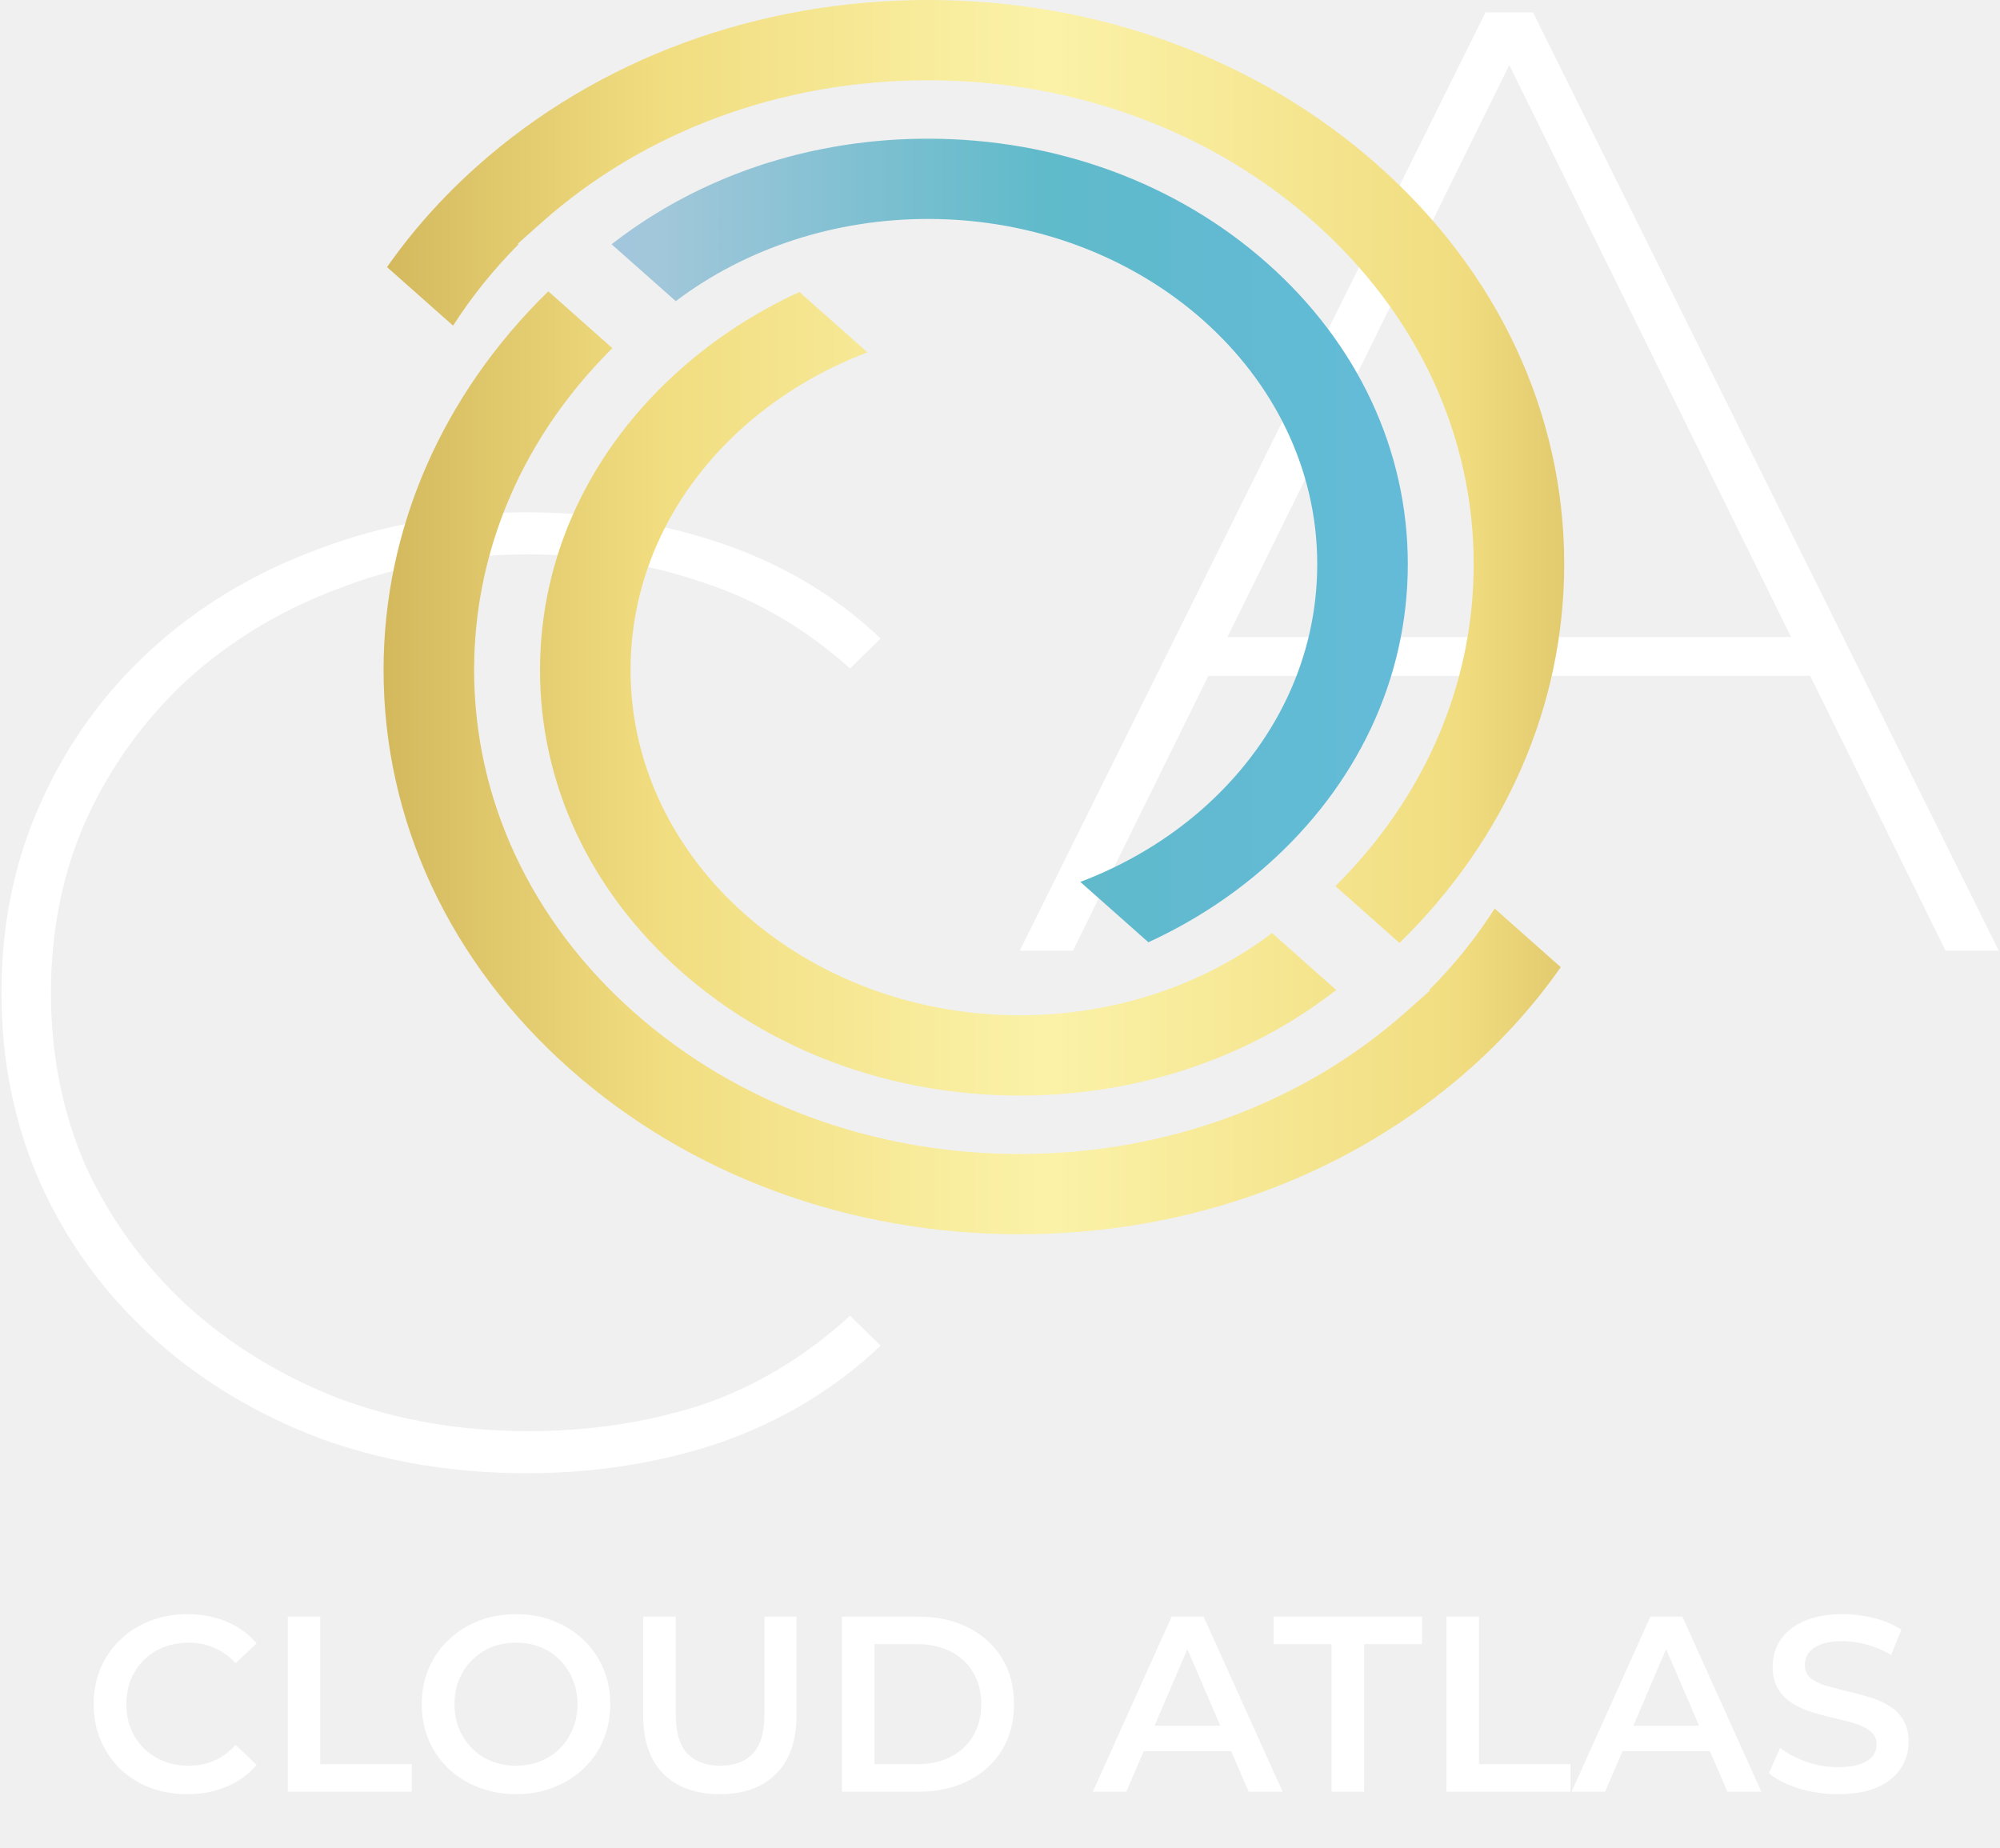
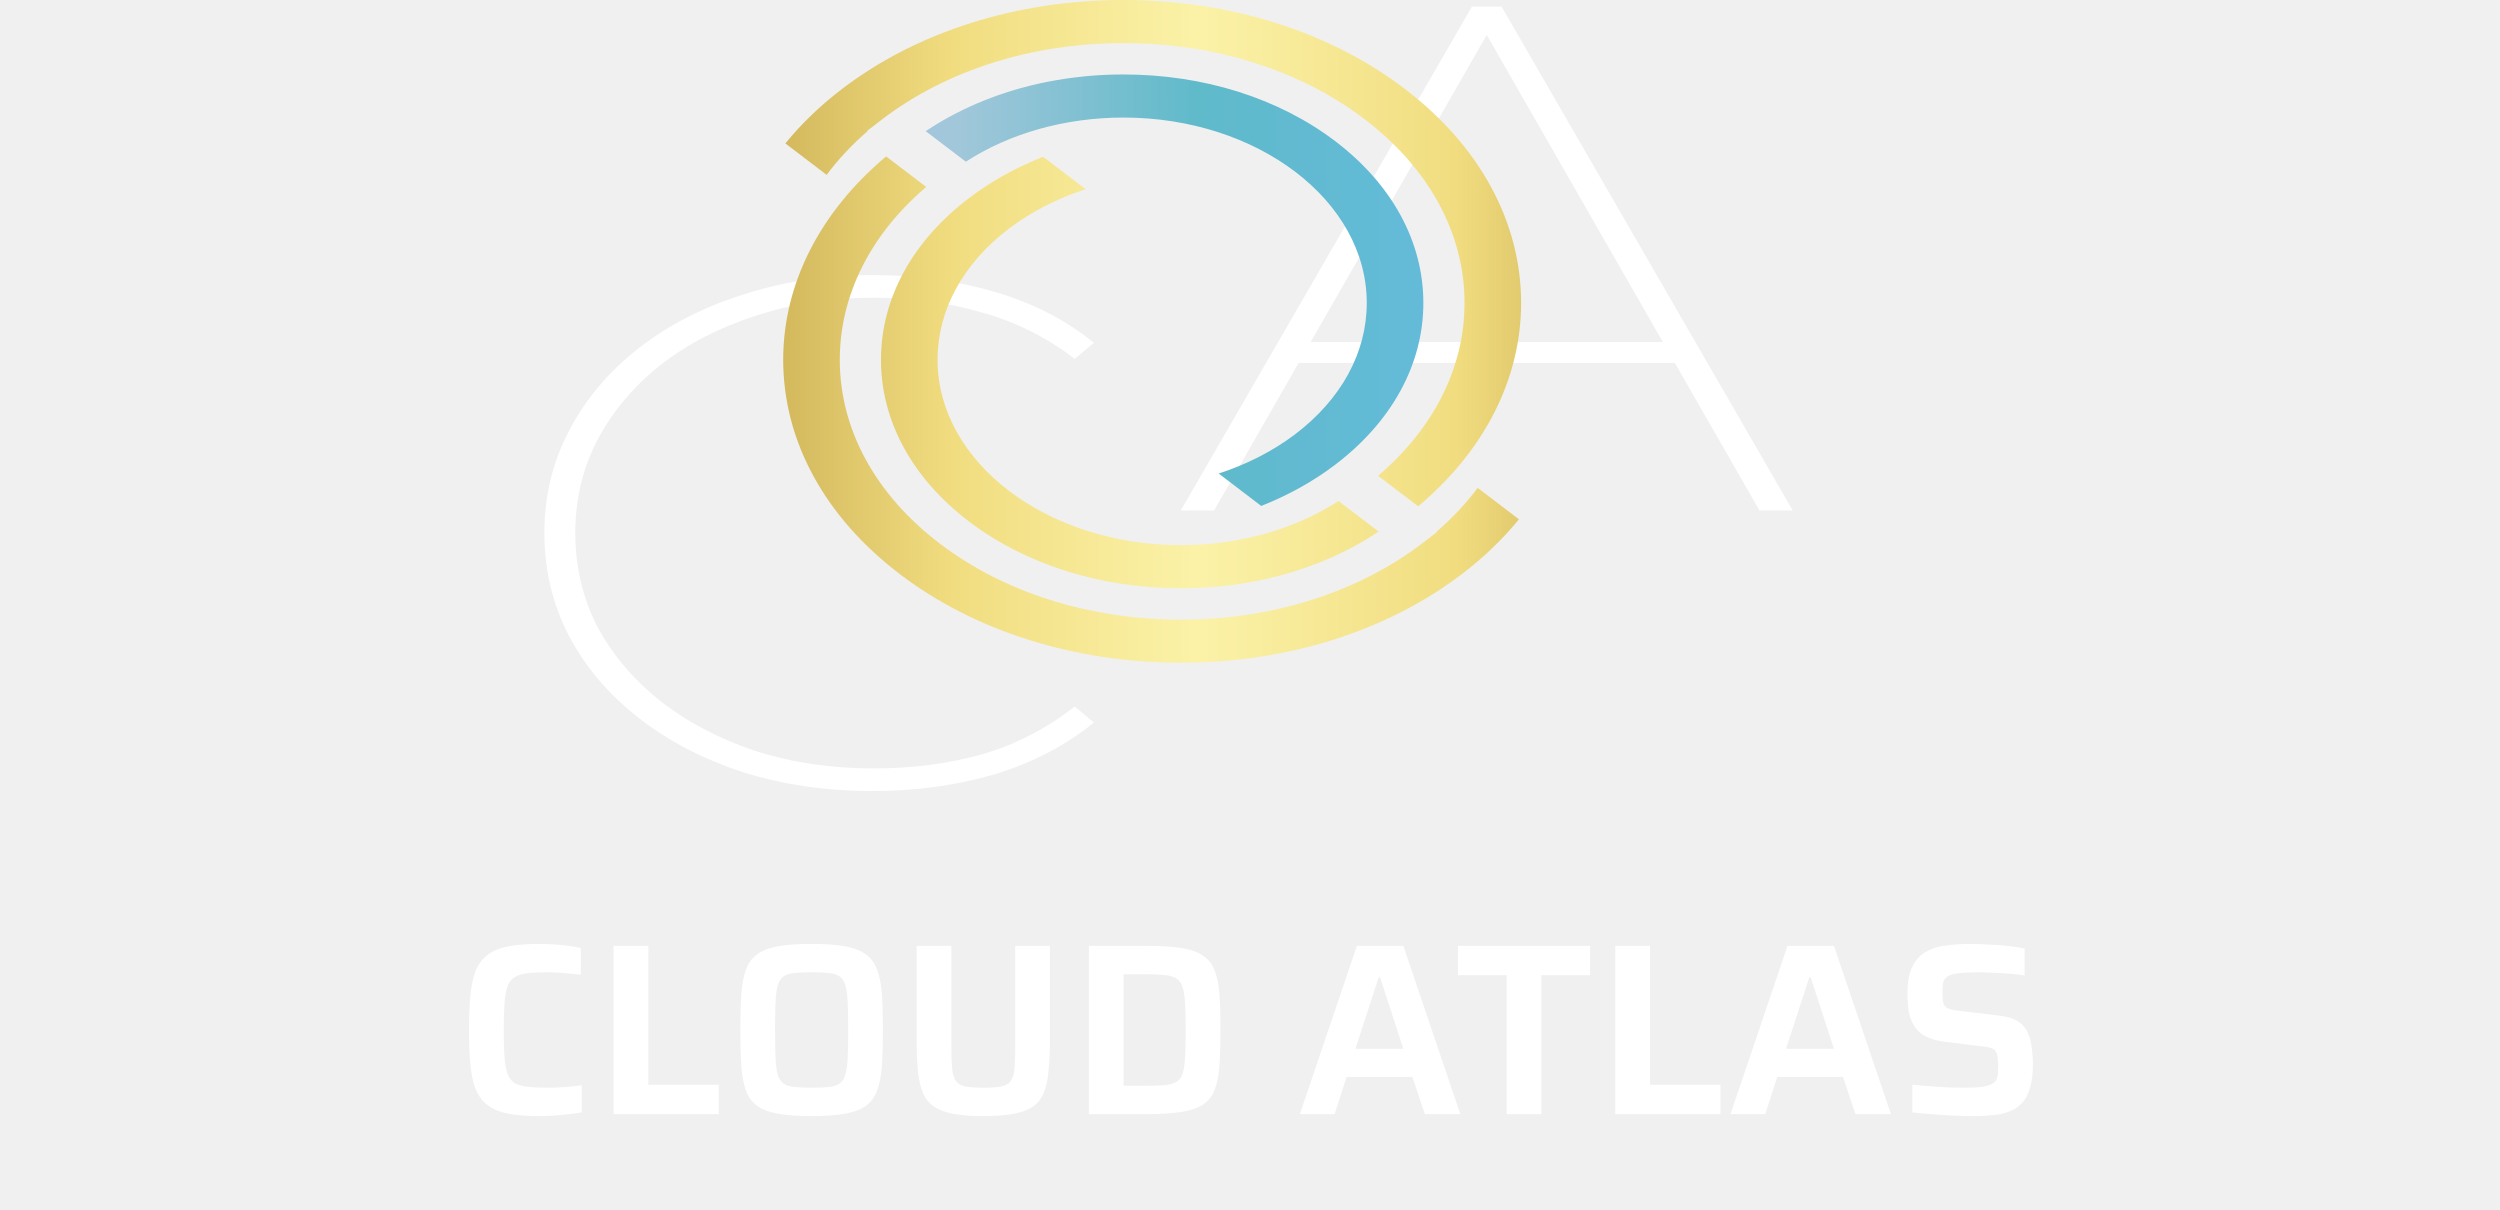
- <svg xmlns="http://www.w3.org/2000/svg" width="144" height="133" viewBox="0 0 144 133" fill="none">
-   <path d="M37.937 106.071C32.557 106.071 27.562 105.224 22.951 103.53C18.339 101.771 14.322 99.329 10.899 96.202C7.475 93.075 4.82 89.426 2.934 85.257C1.047 81.023 0.104 76.43 0.104 71.479C0.104 66.528 1.047 61.968 2.934 57.798C4.82 53.564 7.475 49.883 10.899 46.756C14.322 43.629 18.339 41.219 22.951 39.525C27.562 37.766 32.557 36.887 37.937 36.887C42.898 36.887 47.579 37.636 51.98 39.134C56.382 40.633 60.19 42.913 63.404 45.974L61.203 48.124C57.919 45.193 54.321 43.108 50.408 41.87C46.566 40.567 42.444 39.916 38.042 39.916C33.151 39.916 28.61 40.73 24.418 42.359C20.226 43.922 16.558 46.137 13.414 49.004C10.34 51.87 7.929 55.225 6.182 59.069C4.506 62.847 3.667 66.984 3.667 71.479C3.667 75.974 4.506 80.143 6.182 83.987C7.929 87.765 10.34 91.088 13.414 93.954C16.558 96.82 20.226 99.068 24.418 100.697C28.61 102.26 33.151 103.042 38.042 103.042C42.444 103.042 46.566 102.423 50.408 101.185C54.321 99.882 57.919 97.733 61.203 94.736L63.404 96.886C60.19 99.947 56.382 102.26 51.98 103.824C47.579 105.322 42.898 106.071 37.937 106.071Z" fill="white" />
-   <path d="M73.42 68.452L106.958 0.89H110.374L143.913 68.452H140.083L107.89 3.11H109.443L77.25 68.452H73.42ZM85.014 48.666L86.359 45.867H130.663L132.009 48.666H85.014Z" fill="white" />
-   <path d="M107.619 65.418C106.283 67.507 104.703 69.472 102.906 71.277L102.956 71.321L101.289 72.806C93.859 79.434 83.963 83.087 73.426 83.087C62.932 83.087 53.064 79.461 45.644 72.881C38.224 66.301 34.136 57.55 34.136 48.245C34.136 47.559 34.159 46.86 34.206 46.169C34.211 46.074 34.218 45.978 34.225 45.879L34.228 45.852C34.232 45.789 34.237 45.726 34.242 45.661L34.244 45.63C34.256 45.488 34.27 45.342 34.284 45.198C34.296 45.081 34.308 44.955 34.322 44.829C34.343 44.644 34.365 44.456 34.388 44.267C34.402 44.158 34.416 44.036 34.435 43.917C34.454 43.764 34.48 43.592 34.506 43.42C34.523 43.324 34.537 43.232 34.553 43.137C34.577 42.98 34.608 42.806 34.641 42.632C34.657 42.539 34.676 42.437 34.695 42.336C34.712 42.252 34.728 42.164 34.747 42.078C34.768 41.967 34.794 41.839 34.821 41.715C34.844 41.606 34.87 41.486 34.897 41.367C34.928 41.231 34.958 41.094 34.993 40.956C35.218 40.006 35.495 39.052 35.812 38.123L35.821 38.098C35.861 37.976 35.904 37.852 35.949 37.731C35.984 37.628 36.022 37.521 36.062 37.414C36.284 36.806 36.532 36.192 36.795 35.596C36.83 35.515 36.868 35.427 36.908 35.341C36.949 35.248 36.991 35.154 37.036 35.057C37.088 34.942 37.148 34.816 37.209 34.688C37.254 34.592 37.305 34.485 37.358 34.378L37.381 34.33C37.455 34.185 37.526 34.04 37.599 33.896C37.653 33.789 37.708 33.684 37.764 33.577C38.755 31.681 39.957 29.849 41.333 28.129L41.555 27.856C41.711 27.666 41.867 27.479 42.023 27.294C42.099 27.209 42.177 27.114 42.258 27.024C42.43 26.827 42.603 26.632 42.778 26.439C42.879 26.328 42.983 26.213 43.09 26.102C43.184 25.997 43.293 25.886 43.4 25.772C43.503 25.661 43.612 25.55 43.721 25.441C43.842 25.317 43.965 25.192 44.09 25.068L39.476 20.975C31.822 28.45 27.617 38.1 27.617 48.245C27.617 59.097 32.382 69.296 41.034 76.969C49.687 84.642 61.188 88.867 73.425 88.867C85.7 88.867 97.23 84.617 105.887 76.902C108.358 74.703 110.536 72.262 112.373 69.636L107.619 65.418Z" fill="url(#paint0_linear_514_63)" />
-   <path d="M48.997 69.907C55.521 75.693 64.197 78.88 73.426 78.88C73.715 78.88 74.003 78.876 74.294 78.87C74.439 78.868 74.578 78.864 74.72 78.86H74.742C74.955 78.851 75.165 78.843 75.378 78.832C75.548 78.823 75.716 78.816 75.883 78.805C75.971 78.799 76.045 78.794 76.115 78.79L76.231 78.782C76.385 78.771 76.543 78.758 76.7 78.744C76.839 78.733 76.969 78.723 77.101 78.71C77.198 78.702 77.281 78.694 77.361 78.685L77.536 78.668C77.65 78.656 77.763 78.643 77.879 78.629C78.305 78.582 78.726 78.528 79.135 78.467C79.251 78.45 79.365 78.432 79.478 78.415L79.516 78.408C79.608 78.394 79.696 78.381 79.786 78.367L79.831 78.358C79.949 78.339 80.067 78.318 80.183 78.297C80.495 78.243 80.798 78.189 81.101 78.127C81.304 78.088 81.507 78.043 81.708 77.999L81.734 77.993C81.786 77.983 81.836 77.972 81.888 77.959C82.04 77.926 82.174 77.894 82.309 77.863C82.428 77.836 82.538 77.811 82.647 77.783C82.744 77.76 82.827 77.739 82.91 77.718C82.99 77.698 83.055 77.683 83.116 77.666L83.163 77.654C83.248 77.633 83.333 77.61 83.418 77.586C83.56 77.549 83.686 77.515 83.808 77.48C83.908 77.452 83.998 77.427 84.09 77.402C84.381 77.318 84.666 77.232 84.953 77.142C85.033 77.117 85.109 77.094 85.182 77.069L85.239 77.052C85.341 77.02 85.43 76.991 85.518 76.96C85.659 76.914 85.787 76.872 85.915 76.825C86.024 76.79 86.116 76.758 86.209 76.725C86.386 76.662 86.544 76.605 86.705 76.546L87.185 76.364C87.336 76.307 87.483 76.251 87.625 76.192C87.71 76.159 87.781 76.129 87.854 76.1L87.923 76.073C88.039 76.024 88.159 75.974 88.278 75.924C89.004 75.618 89.72 75.287 90.413 74.938C90.489 74.9 90.56 74.863 90.63 74.827C90.791 74.746 90.95 74.662 91.108 74.58L91.898 74.148C92.248 73.951 92.608 73.739 92.998 73.502C93.104 73.434 93.213 73.368 93.319 73.301L93.364 73.273C93.444 73.223 93.525 73.173 93.603 73.12L93.626 73.106C93.686 73.068 93.745 73.03 93.801 72.992L93.823 72.978C93.922 72.915 94.021 72.85 94.118 72.785C94.229 72.711 94.336 72.64 94.44 72.569C94.513 72.519 94.575 72.475 94.638 72.43L94.712 72.38C94.821 72.305 94.929 72.227 95.038 72.15C95.151 72.07 95.26 71.99 95.369 71.91L95.397 71.889C95.606 71.739 95.811 71.584 96.017 71.424C96.079 71.376 96.142 71.327 96.207 71.279L91.586 67.182C86.528 71.005 80.115 73.1 73.428 73.1C57.973 73.1 45.4 61.95 45.4 48.245C45.4 41.566 48.346 35.296 53.695 30.595C56.206 28.389 59.211 26.598 62.458 25.369L57.559 21.024C54.435 22.46 51.583 24.306 49.074 26.518C42.5 32.312 38.88 40.026 38.88 48.245C38.879 56.429 42.473 64.122 48.997 69.907Z" fill="url(#paint1_linear_514_63)" />
-   <path d="M112.622 40.62C112.622 29.77 107.858 19.571 99.206 11.898C90.553 4.225 79.052 0 66.815 0C54.54 0 43.01 4.248 34.353 11.965C31.882 14.163 29.704 16.606 27.866 19.231L32.622 23.448C33.958 21.36 35.54 19.395 37.335 17.59L37.285 17.545L38.952 16.061C46.382 9.43 56.278 5.779 66.815 5.779C77.309 5.779 87.177 9.405 94.597 15.985C102.017 22.566 106.105 31.314 106.105 40.62C106.105 41.31 106.082 42.008 106.035 42.698C106.03 42.79 106.023 42.889 106.016 42.987C106.011 43.057 106.004 43.128 105.999 43.201L105.997 43.235C105.985 43.38 105.971 43.525 105.957 43.667C105.945 43.786 105.933 43.914 105.919 44.04C105.897 44.221 105.876 44.411 105.852 44.6C105.838 44.709 105.824 44.828 105.805 44.95C105.786 45.104 105.76 45.276 105.734 45.447C105.718 45.544 105.703 45.636 105.687 45.728C105.663 45.888 105.632 46.062 105.599 46.235C105.583 46.328 105.564 46.428 105.545 46.531C105.528 46.617 105.512 46.703 105.493 46.789C105.474 46.9 105.446 47.028 105.419 47.152C105.396 47.26 105.37 47.38 105.341 47.499C105.313 47.634 105.282 47.772 105.247 47.91C105.02 48.86 104.745 49.817 104.428 50.744C104.384 50.873 104.341 51.004 104.292 51.136C104.256 51.239 104.218 51.343 104.178 51.452C103.953 52.064 103.708 52.677 103.445 53.27C103.41 53.352 103.372 53.438 103.334 53.524C103.291 53.618 103.249 53.713 103.204 53.809C103.152 53.924 103.091 54.052 103.031 54.178C102.986 54.275 102.935 54.382 102.883 54.489L102.859 54.537C102.786 54.682 102.715 54.826 102.641 54.969C102.587 55.076 102.533 55.183 102.475 55.288C101.484 57.183 100.284 59.018 98.907 60.735L98.687 61.008C98.529 61.201 98.372 61.388 98.216 61.571C98.141 61.658 98.063 61.753 97.982 61.843C97.809 62.04 97.637 62.235 97.462 62.428C97.36 62.539 97.256 62.654 97.15 62.765C97.06 62.864 96.96 62.969 96.861 63.074L96.842 63.093C96.734 63.204 96.627 63.317 96.518 63.426C96.398 63.55 96.275 63.676 96.15 63.8L100.763 67.893C108.418 60.417 112.622 50.767 112.622 40.62Z" fill="url(#paint2_linear_514_63)" />
-   <path d="M77.784 63.498L82.684 67.843C85.808 66.406 88.659 64.56 91.168 62.348C97.742 56.554 101.362 48.838 101.362 40.62C101.362 32.437 97.768 24.744 91.244 18.958C84.719 13.173 76.043 9.986 66.814 9.986C66.526 9.986 66.237 9.99 65.946 9.996C65.802 9.998 65.66 10 65.521 10.006H65.5C65.287 10.015 65.076 10.024 64.863 10.034C64.693 10.042 64.525 10.051 64.357 10.061C64.269 10.065 64.197 10.071 64.126 10.076L64.007 10.084C63.856 10.095 63.697 10.107 63.541 10.12C63.401 10.132 63.272 10.143 63.139 10.155C63.042 10.164 62.959 10.172 62.877 10.181L62.742 10.193C62.725 10.195 62.711 10.198 62.697 10.2C62.583 10.21 62.474 10.222 62.361 10.235C61.935 10.284 61.515 10.338 61.105 10.399C60.989 10.415 60.876 10.432 60.763 10.451L60.725 10.457C60.635 10.47 60.55 10.485 60.465 10.499L60.408 10.507C60.295 10.526 60.181 10.545 60.067 10.566C59.746 10.621 59.443 10.677 59.141 10.738C58.937 10.778 58.734 10.822 58.533 10.866L58.507 10.872C58.455 10.881 58.405 10.893 58.353 10.904C58.202 10.937 58.067 10.969 57.932 11C57.816 11.027 57.705 11.052 57.594 11.082C57.497 11.105 57.414 11.126 57.329 11.147C57.249 11.168 57.187 11.182 57.126 11.199L57.078 11.212C56.993 11.232 56.908 11.253 56.823 11.278C56.681 11.314 56.556 11.35 56.433 11.385C56.334 11.413 56.244 11.438 56.152 11.463C55.861 11.547 55.574 11.633 55.289 11.723C55.211 11.746 55.139 11.769 55.066 11.792L55 11.813C54.903 11.845 54.818 11.872 54.731 11.902C54.582 11.95 54.454 11.994 54.327 12.038C54.22 12.073 54.128 12.107 54.033 12.14C53.856 12.201 53.697 12.26 53.537 12.319L53.057 12.501C52.905 12.558 52.761 12.614 52.617 12.673C52.535 12.707 52.461 12.736 52.387 12.766L52.319 12.793C52.203 12.841 52.082 12.891 51.964 12.942C51.239 13.248 50.519 13.579 49.829 13.927C49.751 13.965 49.682 14 49.611 14.038C49.46 14.116 49.309 14.193 49.16 14.273L48.66 14.542C48.559 14.598 48.45 14.659 48.344 14.718C47.992 14.915 47.632 15.127 47.247 15.364C47.148 15.424 47.048 15.485 46.951 15.546L46.887 15.586C46.797 15.643 46.717 15.693 46.637 15.745L46.604 15.766C46.549 15.802 46.495 15.837 46.44 15.873L46.419 15.888C46.32 15.951 46.221 16.016 46.124 16.081C46.013 16.154 45.909 16.225 45.805 16.297C45.729 16.347 45.668 16.391 45.606 16.433L45.53 16.485C45.422 16.561 45.312 16.636 45.204 16.716C45.081 16.802 44.962 16.89 44.844 16.976C44.634 17.127 44.431 17.282 44.225 17.441C44.161 17.49 44.099 17.538 44.035 17.586L48.656 21.683C53.714 17.861 60.127 15.764 66.814 15.764C82.269 15.764 94.841 26.915 94.841 40.619C94.841 47.3 91.895 53.567 86.547 58.271C84.037 60.478 81.031 62.269 77.784 63.498Z" fill="url(#paint3_linear_514_63)" />
-   <path d="M13.474 129.18C12.514 129.18 11.62 129.024 10.792 128.712C9.976 128.388 9.262 127.938 8.65 127.362C8.05 126.774 7.582 126.084 7.246 125.292C6.91 124.5 6.742 123.636 6.742 122.7C6.742 121.764 6.91 120.9 7.246 120.108C7.582 119.316 8.056 118.632 8.668 118.056C9.28 117.468 9.994 117.018 10.81 116.706C11.626 116.382 12.52 116.22 13.492 116.22C14.524 116.22 15.466 116.4 16.318 116.76C17.17 117.108 17.89 117.63 18.478 118.326L16.966 119.748C16.51 119.256 16 118.89 15.436 118.65C14.872 118.398 14.26 118.272 13.6 118.272C12.94 118.272 12.334 118.38 11.782 118.596C11.242 118.812 10.768 119.118 10.36 119.514C9.964 119.91 9.652 120.378 9.424 120.918C9.208 121.458 9.1 122.052 9.1 122.7C9.1 123.348 9.208 123.942 9.424 124.482C9.652 125.022 9.964 125.49 10.36 125.886C10.768 126.282 11.242 126.588 11.782 126.804C12.334 127.02 12.94 127.128 13.6 127.128C14.26 127.128 14.872 127.008 15.436 126.768C16 126.516 16.51 126.138 16.966 125.634L18.478 127.074C17.89 127.758 17.17 128.28 16.318 128.64C15.466 129 14.518 129.18 13.474 129.18ZM20.72 129V116.4H23.06V127.02H29.648V129H20.72ZM37.171 129.18C36.187 129.18 35.281 129.018 34.453 128.694C33.625 128.37 32.905 127.92 32.293 127.344C31.681 126.756 31.207 126.072 30.871 125.292C30.535 124.5 30.367 123.636 30.367 122.7C30.367 121.764 30.535 120.906 30.871 120.126C31.207 119.334 31.681 118.65 32.293 118.074C32.905 117.486 33.625 117.03 34.453 116.706C35.281 116.382 36.181 116.22 37.153 116.22C38.137 116.22 39.037 116.382 39.853 116.706C40.681 117.03 41.401 117.486 42.013 118.074C42.625 118.65 43.099 119.334 43.435 120.126C43.771 120.906 43.939 121.764 43.939 122.7C43.939 123.636 43.771 124.5 43.435 125.292C43.099 126.084 42.625 126.768 42.013 127.344C41.401 127.92 40.681 128.37 39.853 128.694C39.037 129.018 38.143 129.18 37.171 129.18ZM37.153 127.128C37.789 127.128 38.377 127.02 38.917 126.804C39.457 126.588 39.925 126.282 40.321 125.886C40.717 125.478 41.023 125.01 41.239 124.482C41.467 123.942 41.581 123.348 41.581 122.7C41.581 122.052 41.467 121.464 41.239 120.936C41.023 120.396 40.717 119.928 40.321 119.532C39.925 119.124 39.457 118.812 38.917 118.596C38.377 118.38 37.789 118.272 37.153 118.272C36.517 118.272 35.929 118.38 35.389 118.596C34.861 118.812 34.393 119.124 33.985 119.532C33.589 119.928 33.277 120.396 33.049 120.936C32.833 121.464 32.725 122.052 32.725 122.7C32.725 123.336 32.833 123.924 33.049 124.464C33.277 125.004 33.589 125.478 33.985 125.886C34.381 126.282 34.849 126.588 35.389 126.804C35.929 127.02 36.517 127.128 37.153 127.128ZM51.837 129.18C50.109 129.18 48.754 128.694 47.77 127.722C46.797 126.75 46.312 125.346 46.312 123.51V116.4H48.651V123.42C48.651 124.716 48.928 125.658 49.48 126.246C50.044 126.834 50.836 127.128 51.855 127.128C52.876 127.128 53.661 126.834 54.214 126.246C54.766 125.658 55.041 124.716 55.041 123.42V116.4H57.346V123.51C57.346 125.346 56.853 126.75 55.87 127.722C54.898 128.694 53.553 129.18 51.837 129.18ZM60.623 129V116.4H66.131C67.499 116.4 68.699 116.664 69.731 117.192C70.763 117.72 71.567 118.452 72.143 119.388C72.719 120.324 73.007 121.428 73.007 122.7C73.007 123.96 72.719 125.064 72.143 126.012C71.567 126.948 70.763 127.68 69.731 128.208C68.699 128.736 67.499 129 66.131 129H60.623ZM62.963 127.02H66.023C66.971 127.02 67.787 126.84 68.471 126.48C69.167 126.12 69.701 125.616 70.073 124.968C70.457 124.32 70.649 123.564 70.649 122.7C70.649 121.824 70.457 121.068 70.073 120.432C69.701 119.784 69.167 119.28 68.471 118.92C67.787 118.56 66.971 118.38 66.023 118.38H62.963V127.02ZM78.686 129L84.356 116.4H86.66L92.348 129H89.9L85.022 117.642H85.958L81.098 129H78.686ZM81.296 126.084L81.926 124.248H88.73L89.36 126.084H81.296ZM95.874 129V118.38H91.698V116.4H102.39V118.38H98.214V129H95.874ZM104.146 129V116.4H106.486V127.02H113.074V129H104.146ZM113.157 129L118.827 116.4H121.131L126.819 129H124.371L119.493 117.642H120.429L115.569 129H113.157ZM115.767 126.084L116.397 124.248H123.201L123.831 126.084H115.767ZM132.327 129.18C131.343 129.18 130.401 129.042 129.501 128.766C128.601 128.478 127.887 128.112 127.359 127.668L128.169 125.85C128.673 126.246 129.297 126.576 130.041 126.84C130.785 127.104 131.547 127.236 132.327 127.236C132.987 127.236 133.521 127.164 133.929 127.02C134.337 126.876 134.637 126.684 134.829 126.444C135.021 126.192 135.117 125.91 135.117 125.598C135.117 125.214 134.979 124.908 134.703 124.68C134.427 124.44 134.067 124.254 133.623 124.122C133.191 123.978 132.705 123.846 132.165 123.726C131.637 123.606 131.103 123.468 130.563 123.312C130.035 123.144 129.549 122.934 129.105 122.682C128.673 122.418 128.319 122.07 128.043 121.638C127.767 121.206 127.629 120.654 127.629 119.982C127.629 119.298 127.809 118.674 128.169 118.11C128.541 117.534 129.099 117.078 129.843 116.742C130.599 116.394 131.553 116.22 132.705 116.22C133.461 116.22 134.211 116.316 134.955 116.508C135.699 116.7 136.347 116.976 136.899 117.336L136.161 119.154C135.597 118.818 135.015 118.572 134.415 118.416C133.815 118.248 133.239 118.164 132.687 118.164C132.039 118.164 131.511 118.242 131.103 118.398C130.707 118.554 130.413 118.758 130.221 119.01C130.041 119.262 129.951 119.55 129.951 119.874C129.951 120.258 130.083 120.57 130.347 120.81C130.623 121.038 130.977 121.218 131.409 121.35C131.853 121.482 132.345 121.614 132.885 121.746C133.425 121.866 133.959 122.004 134.487 122.16C135.027 122.316 135.513 122.52 135.945 122.772C136.389 123.024 136.743 123.366 137.007 123.798C137.283 124.23 137.421 124.776 137.421 125.436C137.421 126.108 137.235 126.732 136.863 127.308C136.503 127.872 135.945 128.328 135.189 128.676C134.433 129.012 133.479 129.18 132.327 129.18Z" fill="white" />
+ <svg xmlns="http://www.w3.org/2000/svg" width="184" height="89" viewBox="0 0 184 89" fill="none">
+   <path d="M64.237 58.219C60.8 58.219 57.608 57.755 54.662 56.825C51.716 55.859 49.15 54.519 46.962 52.802C44.775 51.086 43.079 49.084 41.874 46.795C40.669 44.471 40.066 41.95 40.066 39.233C40.066 36.515 40.669 34.012 41.874 31.724C43.079 29.4 44.775 27.38 46.962 25.663C49.15 23.947 51.716 22.624 54.662 21.694C57.608 20.729 60.8 20.246 64.237 20.246C67.406 20.246 70.397 20.657 73.209 21.48C76.021 22.302 78.454 23.553 80.507 25.234L79.101 26.414C77.003 24.805 74.705 23.661 72.205 22.981C69.75 22.266 67.116 21.909 64.304 21.909C61.179 21.909 58.278 22.356 55.6 23.25C52.922 24.108 50.578 25.323 48.569 26.897C46.605 28.47 45.065 30.311 43.949 32.421C42.878 34.495 42.342 36.766 42.342 39.233C42.342 41.7 42.878 43.988 43.949 46.098C45.065 48.172 46.605 49.995 48.569 51.569C50.578 53.142 52.922 54.376 55.6 55.27C58.278 56.128 61.179 56.557 64.304 56.557C67.116 56.557 69.75 56.217 72.205 55.538C74.705 54.823 77.003 53.643 79.101 51.998L80.507 53.178C78.454 54.858 76.021 56.128 73.209 56.986C70.397 57.808 67.406 58.219 64.237 58.219Z" fill="white" />
+   <path d="M86.907 37.571L108.334 0.488H110.516L131.944 37.571H129.497L108.929 1.707H109.921L89.354 37.571H86.907ZM94.314 26.711L95.174 25.175H123.479L124.338 26.711H94.314Z" fill="white" />
+   <path d="M108.756 35.906C107.902 37.053 106.893 38.131 105.745 39.122L105.777 39.146L104.712 39.961C99.965 43.599 93.643 45.604 86.911 45.604C80.206 45.604 73.902 43.614 69.161 40.002C64.421 36.391 61.808 31.588 61.808 26.48C61.808 26.104 61.823 25.72 61.853 25.341C61.856 25.289 61.861 25.236 61.866 25.182L61.867 25.167C61.87 25.132 61.873 25.098 61.876 25.062L61.878 25.045C61.885 24.967 61.895 24.887 61.903 24.808C61.911 24.744 61.918 24.674 61.928 24.605C61.941 24.504 61.955 24.4 61.97 24.297C61.979 24.237 61.988 24.17 62 24.105C62.012 24.021 62.029 23.926 62.045 23.832C62.056 23.779 62.065 23.729 62.075 23.677C62.09 23.59 62.11 23.495 62.131 23.399C62.142 23.349 62.154 23.292 62.166 23.237C62.176 23.191 62.187 23.143 62.199 23.095C62.212 23.034 62.229 22.964 62.246 22.896C62.261 22.836 62.278 22.77 62.294 22.705C62.314 22.63 62.334 22.555 62.356 22.48C62.5 21.958 62.677 21.434 62.879 20.924L62.885 20.911C62.911 20.844 62.938 20.776 62.967 20.709C62.989 20.653 63.013 20.594 63.039 20.536C63.181 20.202 63.34 19.865 63.507 19.538C63.53 19.493 63.554 19.445 63.58 19.398C63.605 19.347 63.633 19.295 63.661 19.242C63.695 19.179 63.733 19.11 63.772 19.039C63.8 18.986 63.834 18.928 63.867 18.869L63.882 18.843C63.929 18.763 63.974 18.684 64.021 18.605C64.056 18.546 64.091 18.488 64.127 18.43C64.76 17.389 65.527 16.383 66.406 15.439L66.549 15.29C66.648 15.185 66.748 15.082 66.848 14.981C66.896 14.934 66.946 14.882 66.997 14.833C67.108 14.725 67.218 14.618 67.33 14.512C67.395 14.451 67.461 14.387 67.529 14.326C67.59 14.269 67.659 14.208 67.727 14.146C67.793 14.085 67.863 14.024 67.932 13.964C68.01 13.896 68.088 13.827 68.168 13.759L65.22 11.512C60.33 15.615 57.644 20.912 57.644 26.481C57.644 32.437 60.688 38.035 66.216 42.246C71.744 46.458 79.092 48.777 86.91 48.777C94.752 48.777 102.119 46.444 107.65 42.209C109.228 41.002 110.62 39.662 111.794 38.221L108.756 35.906Z" fill="url(#paint0_linear_656_54)" />
+   <path d="M71.303 38.37C75.471 41.546 81.014 43.295 86.911 43.295C87.095 43.295 87.279 43.293 87.465 43.29C87.558 43.288 87.647 43.286 87.737 43.284H87.751C87.887 43.279 88.022 43.275 88.157 43.269C88.266 43.264 88.374 43.26 88.481 43.254C88.537 43.251 88.584 43.248 88.629 43.246L88.703 43.241C88.801 43.235 88.902 43.228 89.002 43.22C89.091 43.215 89.174 43.209 89.259 43.202C89.32 43.197 89.374 43.193 89.425 43.188L89.537 43.179C89.609 43.172 89.681 43.165 89.756 43.157C90.028 43.132 90.296 43.102 90.558 43.068C90.632 43.059 90.705 43.049 90.777 43.039L90.802 43.036C90.86 43.028 90.916 43.021 90.974 43.013L91.002 43.008C91.078 42.998 91.154 42.987 91.227 42.975C91.427 42.945 91.62 42.916 91.814 42.882C91.944 42.86 92.073 42.836 92.202 42.812L92.219 42.808C92.252 42.803 92.283 42.797 92.317 42.79C92.414 42.772 92.5 42.754 92.586 42.737C92.662 42.722 92.732 42.708 92.802 42.693C92.864 42.68 92.917 42.669 92.97 42.657C93.021 42.646 93.062 42.638 93.101 42.629L93.131 42.622C93.186 42.611 93.24 42.598 93.294 42.585C93.385 42.564 93.465 42.546 93.543 42.526C93.607 42.511 93.665 42.498 93.723 42.484C93.909 42.438 94.092 42.391 94.275 42.341C94.326 42.327 94.375 42.315 94.421 42.301L94.458 42.292C94.523 42.274 94.58 42.258 94.636 42.241C94.726 42.216 94.808 42.193 94.89 42.167C94.959 42.148 95.018 42.13 95.077 42.112C95.19 42.078 95.291 42.047 95.394 42.014L95.701 41.914C95.798 41.883 95.891 41.852 95.982 41.82C96.036 41.801 96.082 41.785 96.129 41.769L96.172 41.754C96.247 41.728 96.323 41.7 96.399 41.672C96.863 41.505 97.321 41.323 97.763 41.132C97.812 41.111 97.857 41.09 97.902 41.071C98.005 41.026 98.106 40.98 98.207 40.935L98.712 40.698C98.936 40.59 99.165 40.473 99.415 40.343C99.483 40.306 99.552 40.269 99.62 40.233L99.649 40.218C99.7 40.19 99.751 40.162 99.801 40.134L99.816 40.126C99.854 40.105 99.892 40.084 99.928 40.063L99.942 40.055C100.005 40.021 100.069 39.985 100.13 39.95C100.202 39.909 100.27 39.87 100.336 39.831C100.383 39.803 100.422 39.779 100.463 39.755L100.51 39.727C100.579 39.686 100.649 39.643 100.718 39.601C100.791 39.557 100.86 39.513 100.93 39.47L100.948 39.458C101.081 39.375 101.212 39.29 101.344 39.203C101.383 39.176 101.424 39.15 101.465 39.123L98.513 36.874C95.281 38.973 91.184 40.122 86.912 40.122C77.037 40.122 69.005 34.003 69.005 26.48C69.005 22.814 70.887 19.373 74.304 16.793C75.909 15.582 77.829 14.599 79.903 13.924L76.773 11.539C74.777 12.328 72.955 13.341 71.352 14.555C67.152 17.735 64.84 21.969 64.84 26.48C64.839 30.972 67.135 35.195 71.303 38.37Z" fill="url(#paint1_linear_656_54)" />
+   <path d="M111.953 22.295C111.953 16.34 108.909 10.742 103.381 6.531C97.853 2.319 90.505 0 82.687 0C74.844 0 67.478 2.332 61.947 6.567C60.368 7.773 58.977 9.114 57.803 10.556L60.841 12.87C61.695 11.724 62.706 10.645 63.852 9.654L63.821 9.63L64.886 8.815C69.632 5.176 75.955 3.172 82.687 3.172C89.391 3.172 95.696 5.162 100.436 8.774C105.177 12.386 107.789 17.187 107.789 22.295C107.789 22.674 107.774 23.057 107.744 23.436C107.741 23.486 107.736 23.54 107.732 23.595C107.729 23.633 107.724 23.672 107.721 23.712L107.72 23.73C107.712 23.81 107.703 23.889 107.694 23.968C107.687 24.033 107.679 24.103 107.67 24.172C107.656 24.271 107.642 24.376 107.627 24.48C107.618 24.54 107.609 24.605 107.597 24.672C107.585 24.756 107.569 24.851 107.552 24.945C107.541 24.998 107.532 25.048 107.522 25.099C107.507 25.186 107.487 25.282 107.466 25.377C107.455 25.428 107.443 25.483 107.431 25.54C107.42 25.587 107.41 25.634 107.398 25.681C107.385 25.742 107.368 25.812 107.351 25.88C107.336 25.94 107.319 26.006 107.301 26.071C107.283 26.145 107.263 26.221 107.24 26.297C107.095 26.818 106.92 27.343 106.718 27.852C106.689 27.923 106.662 27.994 106.63 28.067C106.608 28.123 106.583 28.181 106.558 28.241C106.414 28.577 106.257 28.913 106.089 29.239C106.067 29.284 106.043 29.331 106.019 29.378C105.991 29.43 105.964 29.481 105.935 29.534C105.902 29.598 105.863 29.668 105.825 29.737C105.796 29.79 105.763 29.849 105.73 29.907L105.715 29.934C105.668 30.013 105.623 30.093 105.576 30.171C105.541 30.23 105.506 30.288 105.47 30.346C104.837 31.386 104.07 32.393 103.19 33.336L103.05 33.486C102.948 33.591 102.849 33.694 102.749 33.794C102.7 33.843 102.651 33.894 102.599 33.944C102.489 34.052 102.378 34.159 102.267 34.265C102.202 34.326 102.135 34.389 102.067 34.45C102.01 34.504 101.946 34.562 101.883 34.619L101.871 34.63C101.801 34.691 101.733 34.753 101.664 34.813C101.587 34.881 101.508 34.95 101.428 35.018L104.376 37.264C109.267 33.161 111.953 27.865 111.953 22.295Z" fill="url(#paint2_linear_656_54)" />
+   <path d="M89.695 34.852L92.825 37.237C94.821 36.449 96.643 35.435 98.246 34.221C102.446 31.041 104.759 26.806 104.759 22.295C104.759 17.804 102.462 13.581 98.294 10.406C94.126 7.23 88.583 5.481 82.686 5.481C82.502 5.481 82.317 5.483 82.132 5.486C82.04 5.488 81.949 5.489 81.86 5.492H81.846C81.71 5.497 81.576 5.502 81.44 5.507C81.331 5.512 81.224 5.517 81.117 5.522C81.061 5.525 81.014 5.528 80.969 5.53L80.893 5.535C80.796 5.541 80.695 5.548 80.595 5.554C80.506 5.561 80.423 5.567 80.338 5.574C80.276 5.579 80.223 5.583 80.171 5.588L80.085 5.595C80.074 5.596 80.065 5.597 80.056 5.598C79.983 5.604 79.914 5.611 79.841 5.618C79.569 5.644 79.301 5.674 79.039 5.708C78.965 5.717 78.892 5.726 78.82 5.736L78.796 5.74C78.739 5.747 78.684 5.755 78.63 5.763L78.594 5.767C78.521 5.778 78.449 5.788 78.376 5.8C78.17 5.829 77.977 5.86 77.784 5.894C77.654 5.916 77.524 5.94 77.395 5.964L77.379 5.968C77.346 5.972 77.314 5.979 77.281 5.985C77.184 6.003 77.098 6.02 77.011 6.038C76.937 6.053 76.867 6.066 76.796 6.082C76.734 6.095 76.681 6.107 76.626 6.118C76.575 6.13 76.536 6.138 76.496 6.147L76.466 6.154C76.412 6.165 76.358 6.177 76.303 6.19C76.213 6.21 76.133 6.23 76.054 6.249C75.99 6.264 75.933 6.278 75.874 6.292C75.689 6.338 75.505 6.385 75.323 6.434C75.273 6.447 75.227 6.46 75.181 6.473L75.138 6.484C75.077 6.501 75.022 6.516 74.966 6.532C74.871 6.559 74.79 6.583 74.708 6.607C74.64 6.627 74.581 6.645 74.521 6.663C74.407 6.697 74.306 6.729 74.204 6.761L73.897 6.862C73.8 6.893 73.708 6.924 73.616 6.956C73.563 6.974 73.516 6.991 73.469 7.007L73.425 7.022C73.351 7.048 73.274 7.076 73.199 7.103C72.735 7.272 72.276 7.453 71.835 7.644C71.785 7.665 71.741 7.684 71.696 7.705C71.599 7.748 71.502 7.79 71.407 7.834L71.088 7.982C71.023 8.013 70.954 8.046 70.886 8.078C70.661 8.186 70.431 8.303 70.185 8.433C70.122 8.466 70.058 8.499 69.996 8.533L69.955 8.555C69.898 8.586 69.847 8.613 69.795 8.642L69.774 8.653C69.739 8.673 69.705 8.693 69.67 8.712L69.656 8.72C69.593 8.755 69.53 8.791 69.468 8.826C69.397 8.867 69.33 8.906 69.264 8.945C69.215 8.973 69.176 8.997 69.137 9.02L69.088 9.048C69.019 9.09 68.949 9.131 68.88 9.175C68.801 9.222 68.725 9.27 68.65 9.318C68.516 9.4 68.386 9.486 68.254 9.573C68.213 9.6 68.174 9.626 68.133 9.653L71.085 11.902C74.317 9.803 78.414 8.652 82.686 8.652C92.56 8.652 100.593 14.773 100.593 22.294C100.593 25.962 98.71 29.401 95.293 31.983C93.689 33.194 91.769 34.177 89.695 34.852Z" fill="url(#paint3_linear_656_54)" />
+   <path d="M39.685 82.144C38.773 82.144 38.011 82.084 37.399 81.964C36.787 81.844 36.289 81.64 35.905 81.352C35.521 81.064 35.227 80.68 35.023 80.2C34.831 79.72 34.699 79.12 34.627 78.4C34.555 77.68 34.519 76.816 34.519 75.808C34.519 74.8 34.555 73.936 34.627 73.216C34.699 72.496 34.831 71.896 35.023 71.416C35.227 70.936 35.521 70.552 35.905 70.264C36.289 69.976 36.787 69.772 37.399 69.652C38.011 69.532 38.773 69.472 39.685 69.472C40.033 69.472 40.393 69.484 40.765 69.508C41.149 69.532 41.515 69.568 41.863 69.616C42.211 69.664 42.505 69.718 42.745 69.778V71.74C42.421 71.704 42.109 71.674 41.809 71.65C41.509 71.614 41.227 71.59 40.963 71.578C40.711 71.566 40.495 71.56 40.315 71.56C39.703 71.56 39.199 71.584 38.803 71.632C38.407 71.68 38.089 71.782 37.849 71.938C37.621 72.082 37.453 72.31 37.345 72.622C37.237 72.922 37.165 73.33 37.129 73.846C37.093 74.362 37.075 75.016 37.075 75.808C37.075 76.588 37.093 77.242 37.129 77.77C37.165 78.286 37.237 78.7 37.345 79.012C37.453 79.312 37.621 79.54 37.849 79.696C38.089 79.84 38.407 79.936 38.803 79.984C39.199 80.032 39.703 80.056 40.315 80.056C40.711 80.056 41.143 80.038 41.611 80.002C42.079 79.966 42.481 79.924 42.817 79.876V81.874C42.553 81.922 42.241 81.964 41.881 82C41.521 82.048 41.149 82.084 40.765 82.108C40.393 82.132 40.033 82.144 39.685 82.144ZM45.163 82V69.616H47.718V79.84H52.903V82H45.163ZM59.726 82.144C58.718 82.144 57.884 82.084 57.224 81.964C56.576 81.844 56.066 81.646 55.694 81.37C55.322 81.082 55.052 80.698 54.884 80.218C54.716 79.726 54.608 79.12 54.56 78.4C54.512 77.68 54.488 76.816 54.488 75.808C54.488 74.8 54.512 73.936 54.56 73.216C54.608 72.496 54.716 71.896 54.884 71.416C55.052 70.924 55.322 70.54 55.694 70.264C56.066 69.976 56.576 69.772 57.224 69.652C57.884 69.532 58.718 69.472 59.726 69.472C60.734 69.472 61.562 69.532 62.21 69.652C62.87 69.772 63.386 69.976 63.758 70.264C64.13 70.54 64.4 70.924 64.568 71.416C64.748 71.896 64.862 72.496 64.91 73.216C64.958 73.936 64.982 74.8 64.982 75.808C64.982 76.816 64.958 77.68 64.91 78.4C64.862 79.12 64.748 79.726 64.568 80.218C64.4 80.698 64.13 81.082 63.758 81.37C63.386 81.646 62.87 81.844 62.21 81.964C61.562 82.084 60.734 82.144 59.726 82.144ZM59.726 80.056C60.254 80.056 60.68 80.038 61.004 80.002C61.34 79.966 61.604 79.882 61.796 79.75C61.988 79.618 62.126 79.402 62.21 79.102C62.306 78.802 62.366 78.388 62.39 77.86C62.414 77.332 62.426 76.648 62.426 75.808C62.426 74.968 62.414 74.284 62.39 73.756C62.366 73.228 62.306 72.814 62.21 72.514C62.126 72.214 61.988 71.998 61.796 71.866C61.604 71.734 61.34 71.65 61.004 71.614C60.68 71.578 60.254 71.56 59.726 71.56C59.21 71.56 58.784 71.578 58.448 71.614C58.124 71.65 57.866 71.734 57.674 71.866C57.482 71.998 57.338 72.214 57.242 72.514C57.158 72.814 57.104 73.228 57.08 73.756C57.056 74.284 57.044 74.968 57.044 75.808C57.044 76.648 57.056 77.332 57.08 77.86C57.104 78.388 57.158 78.802 57.242 79.102C57.338 79.402 57.482 79.618 57.674 79.75C57.866 79.882 58.124 79.966 58.448 80.002C58.784 80.038 59.21 80.056 59.726 80.056ZM72.381 82.144C71.505 82.144 70.773 82.09 70.185 81.982C69.597 81.874 69.123 81.7 68.763 81.46C68.403 81.22 68.127 80.884 67.935 80.452C67.755 80.02 67.629 79.48 67.557 78.832C67.497 78.172 67.467 77.386 67.467 76.474V69.616H70.023V77.122C70.023 77.758 70.041 78.274 70.077 78.67C70.125 79.054 70.215 79.348 70.347 79.552C70.491 79.756 70.725 79.894 71.049 79.966C71.373 80.026 71.817 80.056 72.381 80.056C72.945 80.056 73.383 80.026 73.695 79.966C74.019 79.894 74.253 79.756 74.397 79.552C74.541 79.348 74.631 79.054 74.667 78.67C74.703 78.274 74.721 77.758 74.721 77.122V69.616H77.277V76.474C77.277 77.386 77.241 78.172 77.169 78.832C77.109 79.48 76.989 80.02 76.809 80.452C76.629 80.884 76.359 81.22 75.999 81.46C75.639 81.7 75.165 81.874 74.577 81.982C73.989 82.09 73.257 82.144 72.381 82.144ZM80.143 82V69.616H84.355C85.423 69.616 86.293 69.67 86.965 69.778C87.649 69.886 88.183 70.078 88.567 70.354C88.963 70.618 89.245 70.99 89.413 71.47C89.593 71.938 89.707 72.526 89.755 73.234C89.803 73.942 89.827 74.8 89.827 75.808C89.827 76.816 89.803 77.674 89.755 78.382C89.707 79.09 89.593 79.684 89.413 80.164C89.245 80.632 88.963 81.004 88.567 81.28C88.183 81.544 87.649 81.73 86.965 81.838C86.293 81.946 85.423 82 84.355 82H80.143ZM82.699 79.912H84.211C84.799 79.912 85.279 79.9 85.651 79.876C86.035 79.84 86.335 79.762 86.551 79.642C86.779 79.522 86.941 79.318 87.037 79.03C87.133 78.73 87.193 78.322 87.217 77.806C87.253 77.29 87.271 76.624 87.271 75.808C87.271 75.004 87.253 74.344 87.217 73.828C87.193 73.3 87.127 72.892 87.019 72.604C86.923 72.316 86.761 72.112 86.533 71.992C86.317 71.86 86.023 71.782 85.651 71.758C85.279 71.722 84.799 71.704 84.211 71.704H82.699V79.912ZM95.671 82L99.865 69.616H103.285L107.479 82H104.869L103.951 79.264H99.109L98.227 82H95.671ZM99.757 77.194H103.285L101.575 71.938H101.467L99.757 77.194ZM110.893 82V71.776H107.311V69.616H117.031V71.776H113.449V82H110.893ZM118.885 82V69.616H121.441V79.84H126.625V82H118.885ZM127.365 82L131.559 69.616H134.979L139.173 82H136.563L135.645 79.264H130.803L129.921 82H127.365ZM131.451 77.194H134.979L133.269 71.938H133.161L131.451 77.194ZM145.267 82.144C144.811 82.144 144.307 82.132 143.755 82.108C143.215 82.084 142.687 82.048 142.171 82C141.655 81.964 141.181 81.922 140.749 81.874V79.84C141.193 79.876 141.643 79.912 142.099 79.948C142.567 79.984 143.011 80.014 143.431 80.038C143.851 80.05 144.211 80.056 144.511 80.056C145.123 80.056 145.597 80.032 145.933 79.984C146.269 79.924 146.521 79.84 146.689 79.732C146.821 79.636 146.911 79.534 146.959 79.426C147.007 79.306 147.037 79.168 147.049 79.012C147.061 78.844 147.067 78.658 147.067 78.454C147.067 78.178 147.049 77.95 147.013 77.77C146.989 77.59 146.941 77.452 146.869 77.356C146.797 77.248 146.677 77.17 146.509 77.122C146.353 77.074 146.149 77.038 145.897 77.014L143.125 76.672C142.573 76.6 142.117 76.474 141.757 76.294C141.409 76.114 141.133 75.874 140.929 75.574C140.725 75.274 140.581 74.92 140.497 74.512C140.425 74.104 140.389 73.642 140.389 73.126C140.389 72.31 140.503 71.662 140.731 71.182C140.959 70.702 141.277 70.336 141.685 70.084C142.105 69.832 142.597 69.67 143.161 69.598C143.725 69.514 144.337 69.472 144.997 69.472C145.477 69.472 145.969 69.49 146.473 69.526C146.977 69.55 147.451 69.586 147.895 69.634C148.339 69.682 148.711 69.742 149.011 69.814V71.794C148.711 71.746 148.363 71.704 147.967 71.668C147.571 71.632 147.157 71.608 146.725 71.596C146.293 71.572 145.885 71.56 145.501 71.56C144.937 71.56 144.487 71.584 144.151 71.632C143.827 71.668 143.575 71.734 143.395 71.83C143.191 71.95 143.065 72.106 143.017 72.298C142.981 72.49 142.963 72.73 142.963 73.018C142.963 73.378 142.987 73.654 143.035 73.846C143.083 74.026 143.197 74.152 143.377 74.224C143.557 74.296 143.839 74.356 144.223 74.404L146.995 74.728C147.331 74.764 147.643 74.824 147.931 74.908C148.219 74.992 148.477 75.124 148.705 75.304C148.933 75.484 149.119 75.736 149.263 76.06C149.347 76.228 149.413 76.426 149.461 76.654C149.509 76.87 149.545 77.116 149.569 77.392C149.605 77.668 149.623 77.974 149.623 78.31C149.623 79.006 149.551 79.588 149.407 80.056C149.275 80.524 149.083 80.896 148.831 81.172C148.579 81.448 148.267 81.658 147.895 81.802C147.535 81.946 147.133 82.036 146.689 82.072C146.245 82.12 145.771 82.144 145.267 82.144Z" fill="white" />
  <defs>
-     <linearGradient id="paint0_linear_514_63" x1="0.106" y1="53.034" x2="143.914" y2="53.034" gradientUnits="userSpaceOnUse">
+     <linearGradient id="paint0_linear_656_54" x1="40.067" y1="29.109" x2="131.944" y2="29.109" gradientUnits="userSpaceOnUse">
      <stop stop-color="#A57D24" />
      <stop offset="0.211" stop-color="#D8BE62" />
      <stop offset="0.328" stop-color="#F1DD80" />
      <stop offset="0.524" stop-color="#FBF2A8" />
      <stop offset="0.73" stop-color="#F1DD80" />
      <stop offset="1" stop-color="#A57D24" />
    </linearGradient>
-     <linearGradient id="paint1_linear_514_63" x1="0.1" y1="53.035" x2="143.908" y2="53.035" gradientUnits="userSpaceOnUse">
+     <linearGradient id="paint1_linear_656_54" x1="40.063" y1="29.11" x2="131.941" y2="29.11" gradientUnits="userSpaceOnUse">
      <stop stop-color="#A57D24" />
      <stop offset="0.211" stop-color="#D8BE62" />
      <stop offset="0.328" stop-color="#F1DD80" />
      <stop offset="0.524" stop-color="#FBF2A8" />
      <stop offset="0.73" stop-color="#F1DD80" />
      <stop offset="1" stop-color="#A57D24" />
    </linearGradient>
-     <linearGradient id="paint2_linear_514_63" x1="0.104" y1="53.035" x2="143.913" y2="53.035" gradientUnits="userSpaceOnUse">
+     <linearGradient id="paint2_linear_656_54" x1="40.066" y1="29.11" x2="131.944" y2="29.11" gradientUnits="userSpaceOnUse">
      <stop stop-color="#A57D24" />
      <stop offset="0.211" stop-color="#D8BE62" />
      <stop offset="0.328" stop-color="#F1DD80" />
      <stop offset="0.524" stop-color="#FBF2A8" />
      <stop offset="0.73" stop-color="#F1DD80" />
      <stop offset="1" stop-color="#A57D24" />
    </linearGradient>
-     <linearGradient id="paint3_linear_514_63" x1="0.106" y1="53.036" x2="143.913" y2="53.036" gradientUnits="userSpaceOnUse">
+     <linearGradient id="paint3_linear_656_54" x1="40.067" y1="29.11" x2="131.944" y2="29.11" gradientUnits="userSpaceOnUse">
      <stop stop-color="#2442A5" />
      <stop offset="0.211" stop-color="#A3C1E3" />
      <stop offset="0.328" stop-color="#A2C7DA" />
      <stop offset="0.524" stop-color="#5FBACA" />
      <stop offset="0.73" stop-color="#64BBDB" />
      <stop offset="1" stop-color="#B2DFFB" />
    </linearGradient>
  </defs>
</svg>
